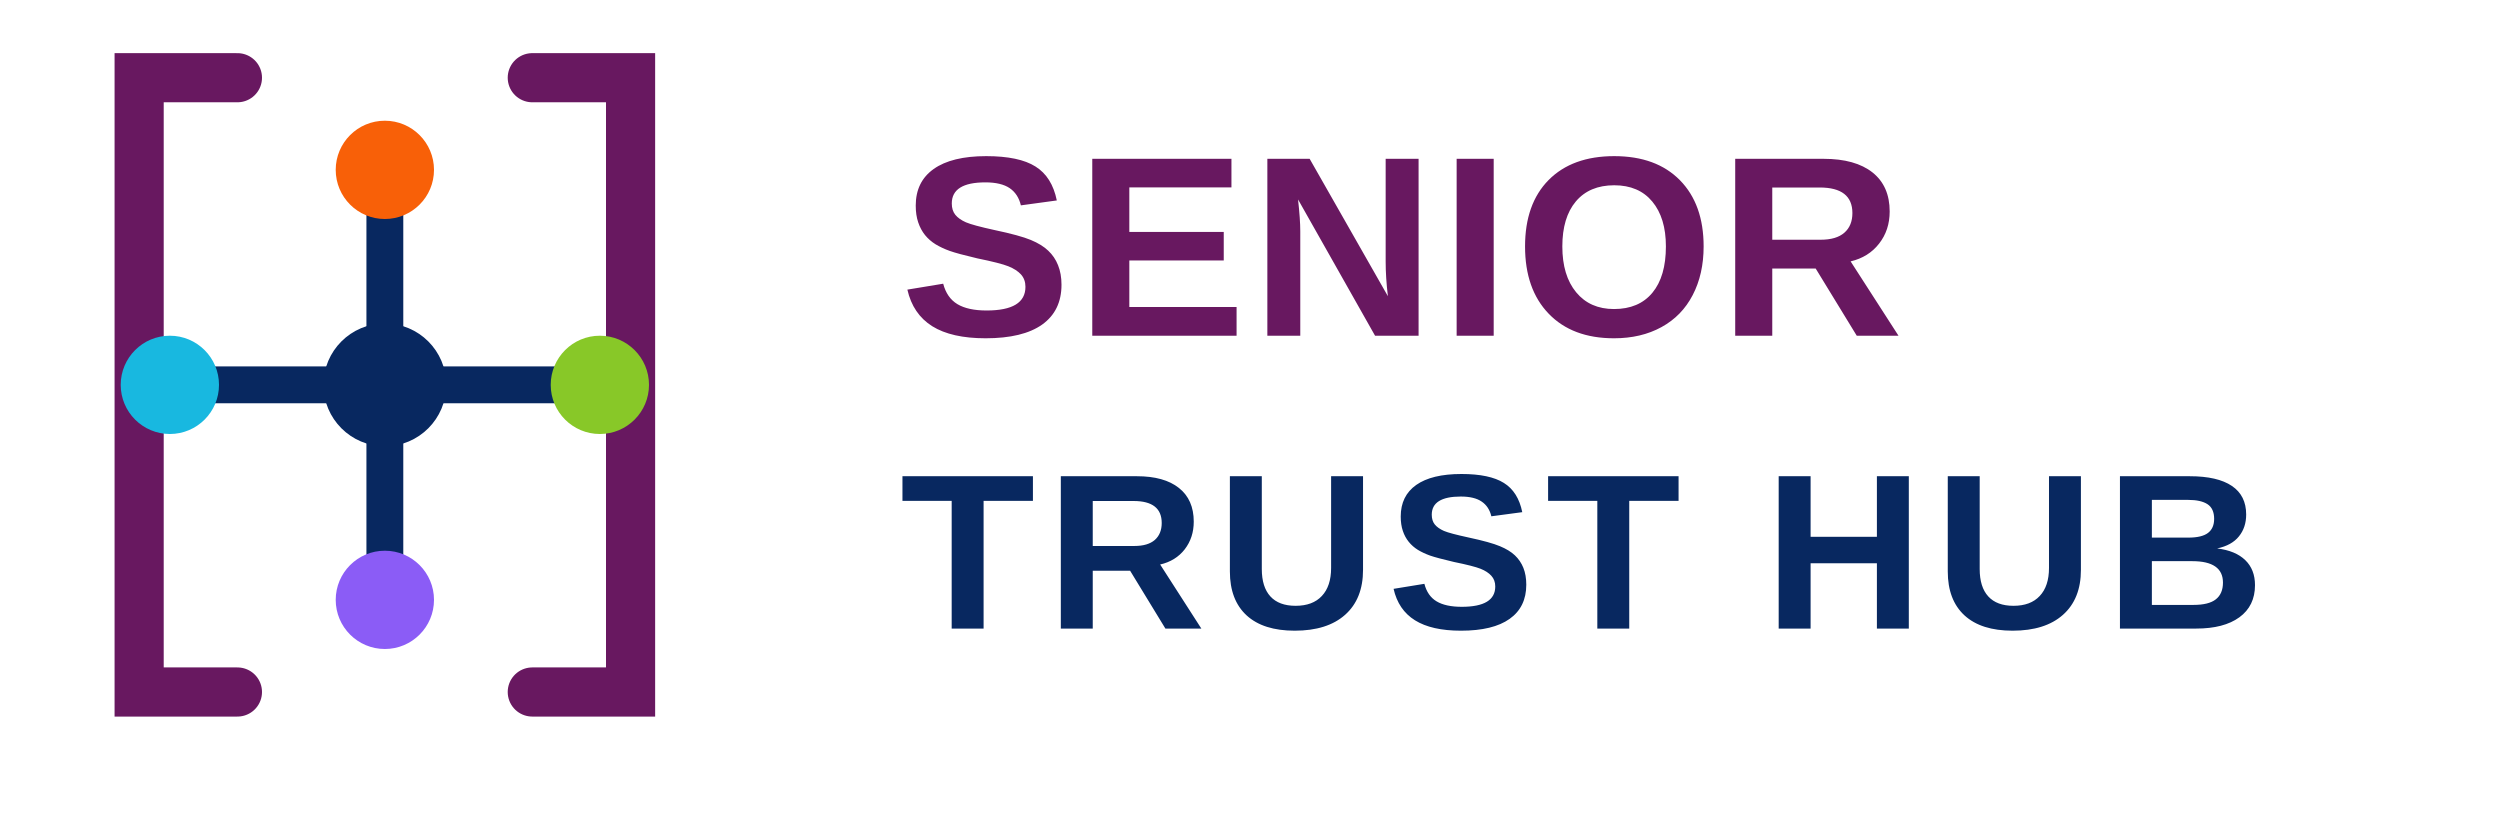
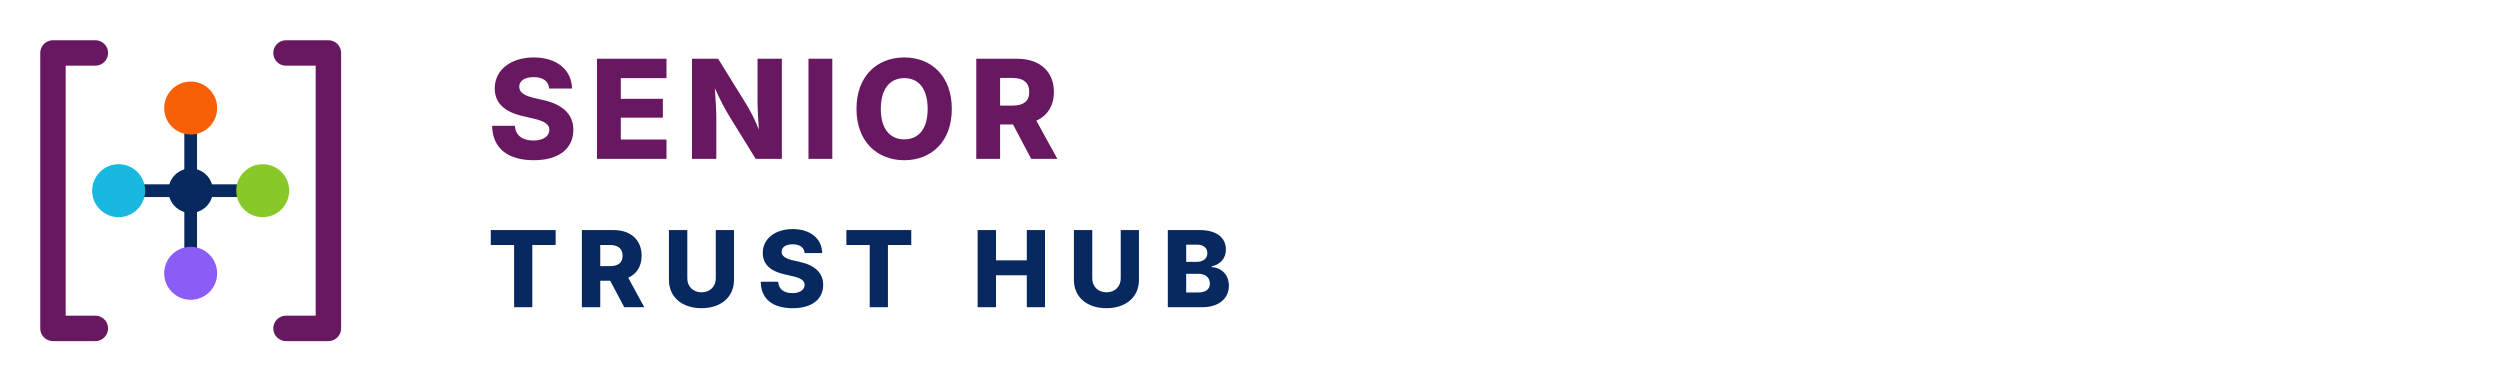
- <svg xmlns="http://www.w3.org/2000/svg" viewBox="0 0 350 114" role="img" aria-labelledby="title">
-   <g transform="translate(4 4) scale(.86)">
-     <path d="M34 8H18v100h16M82 8h16v100H82" fill="none" stroke="#681860" stroke-width="8" stroke-linecap="round" />
-     <path d="M58 58V28M58 58H28M58 58H88M58 58V88" stroke="#082860" stroke-width="6" stroke-linecap="round" />
-     <circle cx="58" cy="58" r="10" fill="#082860" />
-     <circle cx="58" cy="23" r="8" fill="#F86008" />
-     <circle cx="23" cy="58" r="8" fill="#18B8E0" />
-     <circle cx="93" cy="58" r="8" fill="#88C828" />
-     <circle cx="58" cy="93" r="8" fill="#8B5CF6" />
+ <svg xmlns="http://www.w3.org/2000/svg" viewBox="0 0 236 36" fill="none" role="img" aria-label="SeniorTrustHub">
+   <g>
+     <path d="M9 5H5v26h4" stroke="#681860" stroke-width="2.4" stroke-linecap="round" stroke-linejoin="round" />
+     <path d="M27 5h4v26h-4" stroke="#681860" stroke-width="2.4" stroke-linecap="round" stroke-linejoin="round" />
+     <line x1="18" y1="11.2" x2="18" y2="18" stroke="#082860" stroke-width="1.2" />
+     <line x1="12.2" y1="18" x2="18" y2="18" stroke="#082860" stroke-width="1.2" />
+     <line x1="23.8" y1="18" x2="18" y2="18" stroke="#082860" stroke-width="1.2" />
+     <line x1="18" y1="24.8" x2="18" y2="18" stroke="#082860" stroke-width="1.2" />
+     <circle cx="18" cy="18" r="2.1" fill="#082860" />
+     <circle cx="18" cy="10.2" r="2.5" fill="#F86008" />
+     <circle cx="11.2" cy="18" r="2.5" fill="#18B8E0" />
+     <circle cx="24.8" cy="18" r="2.5" fill="#88C828" />
+     <circle cx="18" cy="25.8" r="2.5" fill="#8B5CF6" />
  </g>
-   <text x="126" y="47" font-family="Arial,Helvetica,sans-serif" font-weight="800" font-size="36" letter-spacing=".5" fill="#681860">SENIOR</text>
-   <text x="126" y="88" font-family="Arial,Helvetica,sans-serif" font-weight="800" font-size="31" letter-spacing="1.5" fill="#082860">TRUST HUB</text>
+   <g font-family="Inter, system-ui, -apple-system, 'Segoe UI', Arial, sans-serif" font-weight="800">
+     <text x="46" y="15" fill="#681860" font-size="13" letter-spacing="0.08em">SENIOR</text>
+     <text x="46" y="29" fill="#082860" font-size="10" letter-spacing="0.16em">TRUST HUB</text>
+   </g>
</svg>
